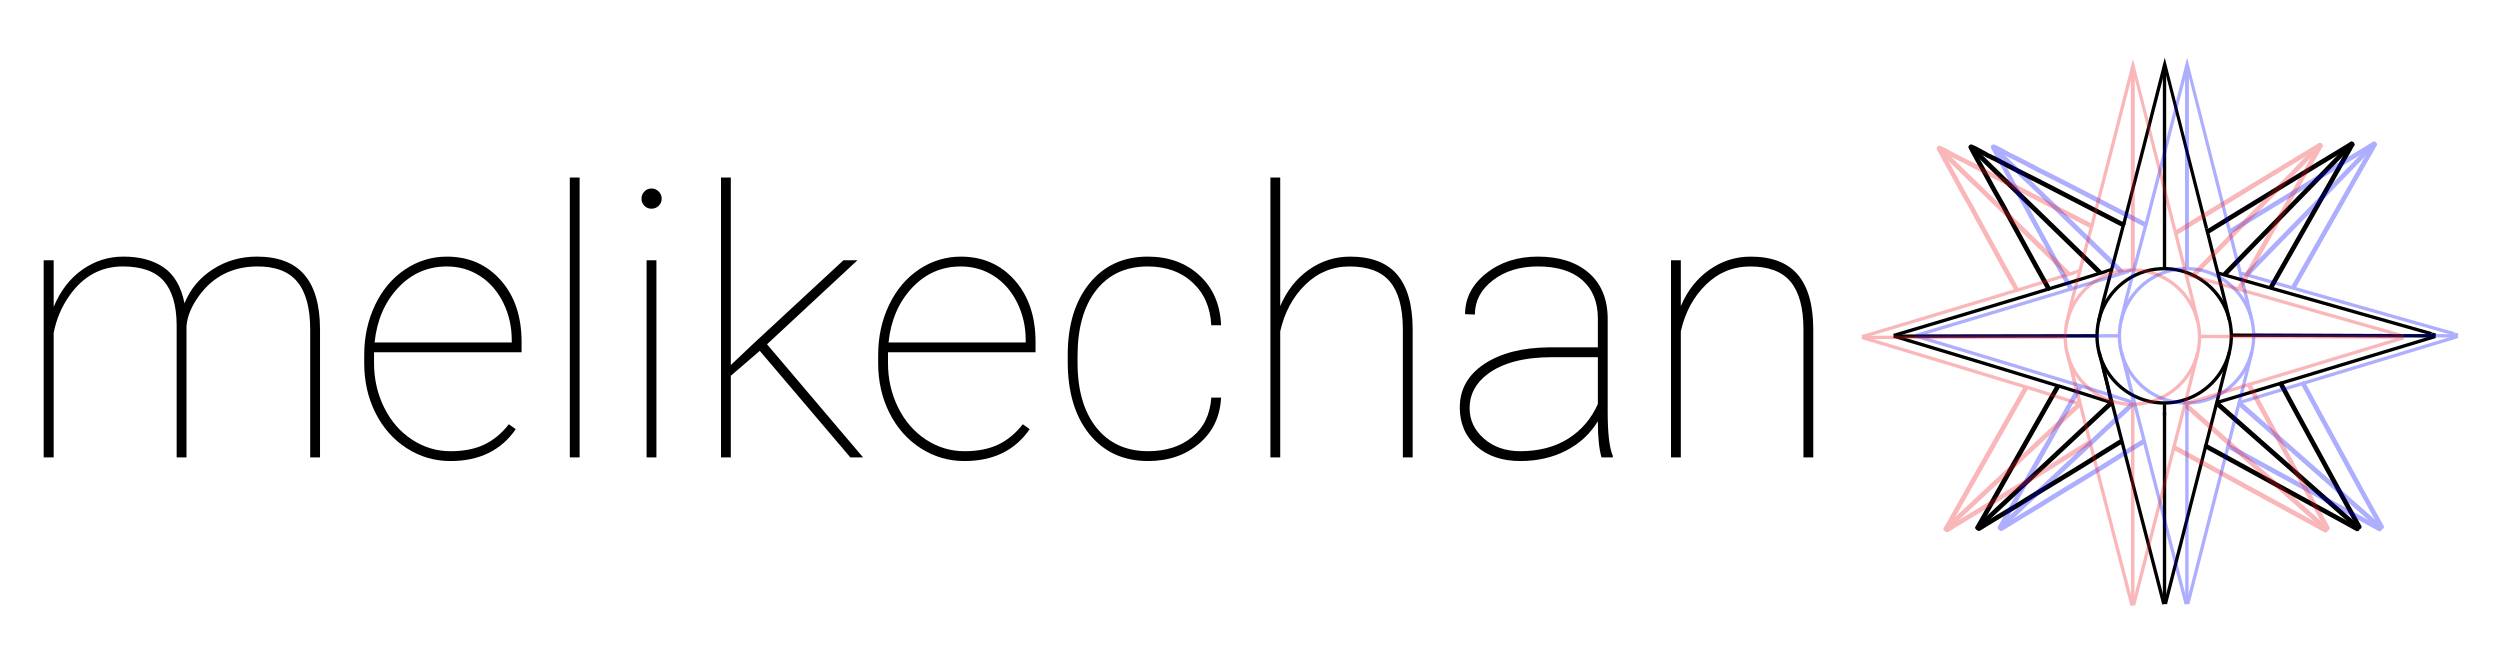
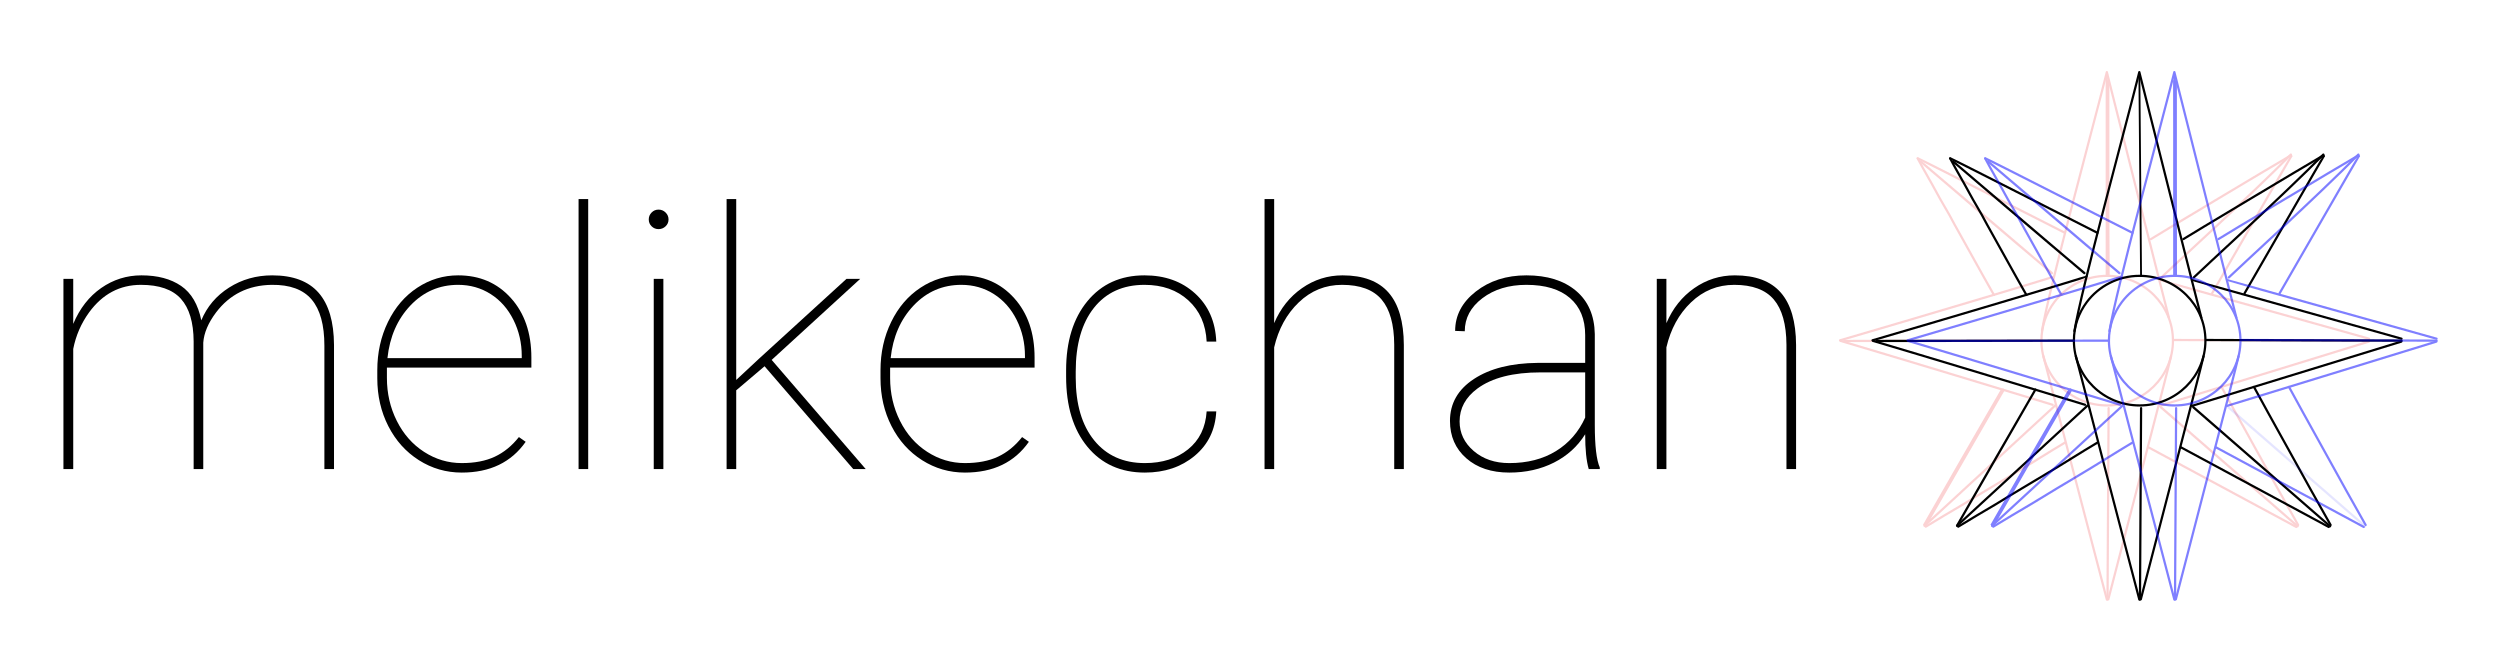
- <svg xmlns="http://www.w3.org/2000/svg" xmlns:xlink="http://www.w3.org/1999/xlink" enable-background="new 0 0 670 180" version="1.1" viewBox="0 0 670 180" xml:space="preserve">
+ <svg xmlns="http://www.w3.org/2000/svg" version="1.1" id="katman_1" x="0px" y="0px" viewBox="0 0 670 180" style="enable-background:new 0 0 670 180;" xml:space="preserve">
  <style type="text/css">
- 	.st0{clip-path:url(#bd);}
- 	
- 		.st1{clip-path:url(#aj);fill:none;stroke:#000000;stroke-width:1.26;stroke-linecap:round;stroke-linejoin:round;stroke-miterlimit:10;}
- 	.st2{clip-path:url(#y);fill:url(#s);}
- 	
- 		.st3{clip-path:url(#q);fill:none;stroke:#000000;stroke-width:1.26;stroke-linecap:round;stroke-linejoin:round;stroke-miterlimit:10;}
- 	.st4{clip-path:url(#bw);fill:url(#bv);}
- 	
- 		.st5{clip-path:url(#bt);fill:none;stroke:#000000;stroke-width:1.26;stroke-linecap:round;stroke-linejoin:round;stroke-miterlimit:10;}
- 	.st6{clip-path:url(#br);fill:url(#bq);}
- 	
- 		.st7{clip-path:url(#bo);fill:none;stroke:#000000;stroke-width:1.26;stroke-linecap:round;stroke-linejoin:round;stroke-miterlimit:10;}
- 	.st8{clip-path:url(#bl);fill:url(#SVGID_22_);}
- 	
- 		.st9{clip-path:url(#bj);fill:none;stroke:#000000;stroke-width:1.26;stroke-linecap:round;stroke-linejoin:round;stroke-miterlimit:10;}
- 	.st10{clip-path:url(#bh);fill:url(#bg);}
- 	
- 		.st11{clip-path:url(#be);fill:none;stroke:#000000;stroke-width:1.26;stroke-linecap:round;stroke-linejoin:round;stroke-miterlimit:10;}
- 	.st12{clip-path:url(#bb);fill:url(#ba);}
- 	
- 		.st13{clip-path:url(#ay);fill:none;stroke:#000000;stroke-width:1.26;stroke-linecap:round;stroke-linejoin:round;stroke-miterlimit:10;}
- 	.st14{clip-path:url(#aw);fill:url(#av);}
- 	
- 		.st15{clip-path:url(#at);fill:none;stroke:#000000;stroke-width:1.26;stroke-linecap:round;stroke-linejoin:round;stroke-miterlimit:10;}
- 	.st16{clip-path:url(#aq);fill:none;stroke:#000000;stroke-width:0.9;stroke-miterlimit:10;}
- 	.st17{clip-path:url(#ao);fill:url(#an);}
- 	.st18{clip-path:url(#al);fill:none;stroke:#000000;stroke-width:0.9;stroke-miterlimit:10;}
- 	.st19{opacity:0.32;}
- 	.st20{fill:none;stroke:#0000FF;stroke-width:1.26;stroke-linecap:round;stroke-linejoin:round;stroke-miterlimit:10;}
- 	.st21{clip-path:url(#ak);fill:none;stroke:#0000FF;stroke-miterlimit:10;}
- 	.st22{clip-path:url(#ai);fill:none;stroke:#0000FF;stroke-miterlimit:10;}
- 	.st23{clip-path:url(#ah);fill:none;stroke:#0000FF;stroke-miterlimit:10;}
- 	.st24{clip-path:url(#ag);fill:none;stroke:#0000FF;stroke-miterlimit:10;}
- 	.st25{clip-path:url(#af);fill:none;stroke:#0000FF;stroke-miterlimit:10;}
- 	.st26{clip-path:url(#ae);fill:none;stroke:#0000FF;stroke-miterlimit:10;}
- 	.st27{fill:none;stroke:#0000FF;stroke-width:0.9;stroke-miterlimit:10;}
- 	.st28{clip-path:url(#ac);fill:none;stroke:#0000FF;stroke-miterlimit:10;}
- 	.st29{fill:none;stroke:#ED1C24;stroke-width:1.26;stroke-linecap:round;stroke-linejoin:round;stroke-miterlimit:10;}
- 	.st30{clip-path:url(#ab);fill:none;stroke:#ED1C24;stroke-miterlimit:10;}
- 	.st31{clip-path:url(#aa);fill:none;stroke:#ED1C24;stroke-miterlimit:10;}
- 	.st32{clip-path:url(#z);fill:none;stroke:#ED1C24;stroke-miterlimit:10;}
- 	.st33{clip-path:url(#x);fill:none;stroke:#ED1C24;stroke-miterlimit:10;}
- 	.st34{clip-path:url(#w);fill:none;stroke:#ED1C24;stroke-miterlimit:10;}
- 	.st35{clip-path:url(#v);fill:none;stroke:#ED1C24;stroke-miterlimit:10;}
- 	.st36{clip-path:url(#u);fill:none;stroke:#ED1C24;stroke-miterlimit:10;}
- 	.st37{fill:none;stroke:#ED1C24;stroke-width:0.9;stroke-miterlimit:10;}
- 	.st38{clip-path:url(#t);fill:none;stroke:#ED1C24;stroke-miterlimit:10;}
- 	</style>
-   <path d="m49.977 122.58h-2.633v-35.464c-0.033-5.301-1.195-9.244-3.486-11.83-2.291-2.585-5.94-3.878-10.945-3.878-5.786 0-10.516 2.553-14.188 7.658-2.178 3.058-3.624 6.44-4.339 10.147v33.366h-2.682v-52.832h2.682v12.5c1.787-4.297 4.339-7.617 7.654-9.961s6.988-3.516 11.02-3.516c4.42 0 8.036 0.977 10.848 2.93 2.811 1.953 4.656 5.144 5.534 9.57 1.56-3.809 4.095-6.844 7.606-9.106 3.51-2.262 7.442-3.394 11.799-3.394 5.688 0 9.922 1.611 12.701 4.834 2.778 3.223 4.184 8.057 4.217 14.502v34.473h-2.633v-34.245c0-5.789-1.162-10.073-3.486-12.854-2.324-2.78-5.973-4.138-10.945-4.073-6.404 0.098-11.475 2.65-15.213 7.658-2.144 2.894-3.314 5.692-3.51 8.391v35.123z" />
-   <path d="m120.72 123.56c-4.26 0-8.168-1.147-11.727-3.442s-6.347-5.444-8.361-9.448c-2.016-4.004-3.023-8.447-3.023-13.33v-2.197c0-4.883 0.975-9.358 2.926-13.428 1.95-4.069 4.631-7.243 8.045-9.521 3.412-2.278 7.134-3.418 11.164-3.418 5.883 0 10.694 2.1 14.433 6.299 3.737 4.199 5.606 9.717 5.606 16.553v2.783h-39.541v2.876c0 4.289 0.902 8.262 2.706 11.917s4.29 6.522 7.46 8.602c3.169 2.08 6.606 3.119 10.312 3.119 3.541 0 6.557-0.59 9.043-1.77 2.487-1.18 4.689-2.999 6.607-5.457l1.853 1.318c-3.934 5.697-9.769 8.545-17.503 8.545zm-0.977-52.148c-5.135 0-9.49 1.913-13.066 5.737-3.576 3.825-5.672 8.7-6.289 14.624h36.762v-0.635c0-3.581-0.756-6.909-2.267-9.985-1.512-3.076-3.593-5.469-6.241-7.178-2.649-1.709-5.615-2.563-8.898-2.563z" />
-   <path d="m155.34 122.58h-2.633v-75h2.633v75z" />
-   <path d="m171.92 53.248c0-0.749 0.26-1.392 0.78-1.929 0.52-0.537 1.153-0.806 1.901-0.806 0.747 0 1.39 0.269 1.926 0.806s0.805 1.18 0.805 1.929c0 0.749-0.269 1.384-0.805 1.904-0.536 0.521-1.179 0.781-1.926 0.781-0.748 0-1.382-0.26-1.901-0.781-0.521-0.521-0.78-1.155-0.78-1.904zm3.998 69.336h-2.633v-52.832h2.633v52.832z" />
-   <path d="m203.61 94.019-0.098 0.098-7.654 6.592v21.875h-2.633v-75h2.633v50.244l6.191-5.859 23.988-22.217h3.754l-24.23 22.51 25.742 30.322h-3.412l-24.281-28.564z" />
-   <path d="m258.46 123.56c-4.26 0-8.168-1.147-11.727-3.442s-6.348-5.444-8.361-9.448c-2.016-4.004-3.023-8.447-3.023-13.33v-2.197c0-4.883 0.975-9.358 2.926-13.428 1.949-4.069 4.631-7.243 8.045-9.521 3.412-2.278 7.135-3.418 11.164-3.418 5.883 0 10.695 2.1 14.432 6.299 3.738 4.199 5.607 9.717 5.607 16.553v2.783h-39.541v2.876c0 4.289 0.902 8.262 2.707 11.917 1.803 3.655 4.289 6.522 7.459 8.602 3.17 2.08 6.606 3.119 10.312 3.119 3.541 0 6.557-0.59 9.043-1.77s4.689-2.999 6.607-5.457l1.852 1.318c-3.932 5.697-9.768 8.545-17.502 8.545zm-0.977-52.148c-5.135 0-9.49 1.913-13.066 5.737-3.576 3.825-5.672 8.7-6.289 14.624h36.762v-0.635c0-3.581-0.756-6.909-2.268-9.985-1.51-3.076-3.592-5.469-6.24-7.178s-5.615-2.563-8.898-2.563z" />
-   <path d="m307.7 120.92c4.777 0 8.719-1.27 11.824-3.809 3.103-2.539 4.801-6.055 5.094-10.547h2.633c-0.26 5.111-2.227 9.221-5.898 12.329-3.674 3.109-8.225 4.663-13.652 4.663-6.6 0-11.84-2.393-15.725-7.178s-5.826-11.279-5.826-19.482v-1.758c0-8.008 1.941-14.404 5.826-19.189s9.094-7.178 15.627-7.178c5.59 0 10.207 1.677 13.848 5.029 3.639 3.353 5.574 7.812 5.801 13.379h-2.633c-0.227-4.752-1.893-8.569-4.998-11.45-3.103-2.881-7.109-4.321-12.018-4.321-5.883 0-10.49 2.124-13.822 6.372s-4.998 10.148-4.998 17.7v1.709c0 7.39 1.682 13.192 5.047 17.407 3.363 4.216 7.988 6.323 13.871 6.323z" />
-   <path d="m343.1 82.056c1.723-4.102 4.258-7.34 7.606-9.717 3.348-2.376 7.053-3.564 11.117-3.564 5.656 0 9.855 1.603 12.604 4.81 2.746 3.207 4.135 8.049 4.168 14.526v34.473h-2.633v-34.538c-0.033-5.658-1.188-9.845-3.461-12.561-2.275-2.715-5.885-4.073-10.824-4.073-4.551 0-8.492 1.618-11.824 4.854-3.332 3.236-5.582 7.406-6.752 12.512v33.806h-2.633v-75h2.633v34.473z" />
-   <path d="m429.2 122.58c-0.65-2.246-0.975-5.469-0.975-9.668-2.08 3.386-4.924 6.006-8.533 7.861-3.607 1.855-7.688 2.783-12.236 2.783-4.877 0-8.801-1.326-11.775-3.979-2.975-2.653-4.461-6.111-4.461-10.376 0-4.85 2.186-8.732 6.557-11.646 4.373-2.913 10.182-4.402 17.432-4.468h13.018v-7.715c0-4.427-1.389-7.861-4.168-10.303s-6.754-3.662-11.922-3.662c-4.811 0-8.824 1.237-12.043 3.711-3.217 2.474-4.826 5.534-4.826 9.18l-2.633-0.098c0-4.297 1.885-7.942 5.656-10.938 3.769-2.995 8.385-4.492 13.846-4.492 5.688 0 10.207 1.424 13.555 4.272 3.348 2.849 5.07 6.86 5.168 12.036v25.244c0 5.794 0.455 9.733 1.365 11.816v0.439h-3.023zm-21.744-1.66c4.939 0 9.19-1.106 12.75-3.32 3.559-2.213 6.232-5.322 8.02-9.326v-12.549h-12.189c-7.541 0-13.311 1.498-17.309 4.492-3.25 2.441-4.875 5.485-4.875 9.131 0 3.223 1.283 5.957 3.852 8.203 2.566 2.246 5.818 3.369 9.752 3.369z" />
-   <path d="m450.46 82.056c1.723-4.102 4.258-7.34 7.606-9.717 3.348-2.376 7.053-3.564 11.117-3.564 5.656 0 9.855 1.603 12.604 4.81 2.746 3.207 4.135 8.049 4.168 14.526v34.473h-2.633v-34.538c-0.033-5.658-1.188-9.845-3.461-12.561-2.275-2.715-5.885-4.073-10.824-4.073-4.551 0-8.492 1.618-11.824 4.854-3.332 3.236-5.582 7.406-6.752 12.512v33.806h-2.633v-52.832h2.633v12.305z" />
-   <defs>
-     <rect id="bn" x="490" width="180" height="180" />
-   </defs>
-   <clipPath id="bd">
-     <use xlink:href="#bn" />
-   </clipPath>
-   <g class="st0">
-     <defs>
-       <rect id="as" x="490" width="180" height="180" />
-     </defs>
-     <clipPath id="aj">
-       <use xlink:href="#as" />
-     </clipPath>
-     <path class="st1" d="m630.43 38.753c-0.209 0.127-19.225 33.807-21.719 38.107" />
-     <path class="st1" d="m630.24 38.559c-11.271 11.751-22.506 23.043-33.861 34.791" />
-     <path class="st1" d="m630.21 38.592c-5.479 3.258-37.25 22.608-38.24 23.302" />
-     <path class="st1" d="m530.34 141.67c3.489-2.17 6.819-4.15 10.419-6.31 4.86-3.06 9.27-5.67 14.13-8.64 4.77-2.88 8.895-5.598 13.5-8.37" />
+ 	.st0{opacity:0.2;}
+ 	.st1{fill:none;stroke:#ED1C24;stroke-miterlimit:10;}
+ 	.st2{fill:none;stroke:#ED1C24;stroke-width:0.6;stroke-linecap:round;stroke-linejoin:round;stroke-miterlimit:10;}
+ 	.st3{fill:url(#SVGID_1_);stroke:#ED1C24;stroke-miterlimit:10;}
+ 	.st4{fill:none;stroke:#ED1C24;stroke-width:0.6;stroke-miterlimit:10;}
+ 	.st5{fill:none;stroke:#ED1C24;stroke-width:0.5;stroke-linecap:round;stroke-linejoin:round;stroke-miterlimit:10;}
+ 	.st6{fill:none;}
+ 	.st7{fill:none;stroke:#000000;stroke-width:0.6;stroke-linecap:round;stroke-linejoin:round;stroke-miterlimit:10;}
+ 	.st8{fill:url(#SVGID_2_);}
+ 	.st9{fill:none;stroke:#000000;stroke-width:0.6;stroke-miterlimit:10;}
+ 	.st10{fill:none;stroke:#000000;stroke-width:0.5;stroke-linecap:round;stroke-linejoin:round;stroke-miterlimit:10;}
+ 	.st11{opacity:0.5;}
+ 	.st12{fill:none;stroke:#0000FF;stroke-miterlimit:10;}
+ 	.st13{fill:none;stroke:#0000FF;stroke-width:0.6;stroke-linecap:round;stroke-linejoin:round;stroke-miterlimit:10;}
+ 	.st14{opacity:0.2;fill:none;stroke:#0000FF;stroke-width:0.6;stroke-linecap:round;stroke-linejoin:round;stroke-miterlimit:10;}
+ 	.st15{fill:url(#SVGID_3_);stroke:#0000FF;stroke-miterlimit:10;}
+ 	.st16{fill:none;stroke:#0000FF;stroke-width:0.6;stroke-miterlimit:10;}
+ 	.st17{fill:none;stroke:#0000FF;stroke-width:0.5;stroke-linecap:round;stroke-linejoin:round;stroke-miterlimit:10;}
+ </style>
+   <g>
+     <path d="M54.475,125.709h-2.578v-34.216c-0.033-5.115-1.17-8.918-3.414-11.413   c-2.243-2.494-5.816-3.741-10.717-3.741c-5.665,0-10.296,2.463-13.892,7.389   c-2.132,2.95-3.548,6.213-4.248,9.79v32.192H17V74.736h2.626v12.06   c1.75-4.146,4.248-7.349,7.494-9.61c3.246-2.261,6.842-3.392,10.789-3.392   c4.328,0,7.868,0.942,10.621,2.827c2.752,1.884,4.559,4.963,5.419,9.234   c1.527-3.675,4.009-6.603,7.448-8.786c3.436-2.183,7.287-3.274,11.552-3.274   c5.569,0,9.715,1.555,12.436,4.664c2.72,3.109,4.096,7.773,4.129,13.992v33.26   h-2.578V92.67c0-5.585-1.138-9.718-3.414-12.402   c-2.276-2.682-5.848-3.993-10.717-3.93c-6.271,0.094-11.235,2.557-14.895,7.389   c-2.1,2.793-3.245,5.492-3.436,8.096V125.709z" />
+     <path d="M123.743,126.651c-4.171,0-7.997-1.107-11.482-3.321   c-3.484-2.214-6.214-5.253-8.187-9.116c-1.974-3.863-2.96-8.15-2.96-12.861   v-2.12c0-4.711,0.954-9.029,2.865-12.955c1.909-3.926,4.534-6.988,7.877-9.186   c3.341-2.198,6.985-3.298,10.931-3.298c5.76,0,10.471,2.026,14.131,6.077   c3.659,4.051,5.489,9.375,5.489,15.97v2.685h-38.715v2.774   c0,4.138,0.883,7.971,2.65,11.498c1.766,3.527,4.2,6.293,7.304,8.299   c3.103,2.007,6.468,3.009,10.097,3.009c3.467,0,6.42-0.569,8.854-1.708   c2.435-1.139,4.592-2.893,6.469-5.265l1.814,1.272   C137.029,123.904,131.316,126.651,123.743,126.651z M122.787,76.338   c-5.028,0-9.292,1.845-12.794,5.535c-3.501,3.691-5.553,8.394-6.158,14.109h35.994   v-0.612c0-3.455-0.74-6.666-2.219-9.634c-1.48-2.968-3.518-5.276-6.111-6.925   C128.905,77.163,126.002,76.338,122.787,76.338z" />
+     <path d="M157.636,125.709h-2.578V53.349h2.578V125.709z" />
+     <path d="M173.867,58.813c0-0.722,0.254-1.343,0.764-1.861   c0.509-0.518,1.129-0.777,1.862-0.777c0.731,0,1.361,0.259,1.886,0.777   c0.525,0.518,0.788,1.139,0.788,1.861c0,0.723-0.263,1.335-0.788,1.837   c-0.525,0.503-1.154,0.754-1.886,0.754c-0.732,0-1.353-0.251-1.862-0.754   C174.122,60.148,173.867,59.536,173.867,58.813z M177.782,125.709h-2.578V74.736h2.578   V125.709z" />
+     <path d="M204.897,98.15l-0.096,0.094l-7.494,6.36v21.105h-2.578V53.349h2.578v48.476   l6.062-5.653l23.487-21.435h3.675l-23.724,21.718l25.205,29.255h-3.341   L204.897,98.15z" />
+     <path d="M258.603,126.651c-4.171,0-7.997-1.107-11.482-3.321   c-3.484-2.214-6.215-5.253-8.187-9.116c-1.974-3.863-2.96-8.15-2.96-12.861   v-2.12c0-4.711,0.954-9.029,2.865-12.955c1.909-3.926,4.534-6.988,7.877-9.186   c3.341-2.198,6.986-3.298,10.931-3.298c5.76,0,10.472,2.026,14.13,6.077   c3.66,4.051,5.49,9.375,5.49,15.97v2.685h-38.715v2.774   c0,4.138,0.883,7.971,2.65,11.498c1.765,3.527,4.199,6.293,7.303,8.299   c3.104,2.007,6.468,3.009,10.097,3.009c3.467,0,6.42-0.569,8.854-1.708   c2.434-1.139,4.592-2.893,6.469-5.265l1.813,1.272   C271.89,123.904,266.176,126.651,258.603,126.651z M257.647,76.338   c-5.028,0-9.292,1.845-12.794,5.535c-3.501,3.691-5.553,8.394-6.158,14.109h35.994   v-0.612c0-3.455-0.74-6.666-2.22-9.634c-1.478-2.968-3.517-5.276-6.11-6.925   C263.766,77.163,260.861,76.338,257.647,76.338z" />
+     <path d="M306.818,124.108c4.678,0,8.537-1.225,11.577-3.675   c3.039-2.45,4.701-5.842,4.987-10.176h2.578   c-0.254,4.931-2.18,8.896-5.775,11.895c-3.597,2.999-8.053,4.499-13.367,4.499   c-6.462,0-11.593-2.308-15.396-6.925c-3.804-4.617-5.704-10.882-5.704-18.797   v-1.696c0-7.726,1.901-13.897,5.704-18.514c3.804-4.617,8.904-6.925,15.301-6.925   c5.473,0,9.994,1.618,13.558,4.852c3.563,3.235,5.458,7.538,5.68,12.908h-2.578   c-0.222-4.585-1.853-8.268-4.894-11.047c-3.039-2.779-6.961-4.169-11.767-4.169   c-5.76,0-10.271,2.049-13.534,6.148s-4.894,9.791-4.894,17.077v1.649   c0,7.13,1.647,12.728,4.941,16.795C296.53,122.074,301.058,124.108,306.818,124.108   z" />
+     <path d="M341.476,86.608c1.687-3.957,4.169-7.082,7.447-9.375   c3.278-2.292,6.905-3.439,10.885-3.439c5.538,0,9.65,1.547,12.34,4.64   c2.689,3.094,4.048,7.766,4.081,14.015v33.26h-2.578V92.387   c-0.033-5.459-1.163-9.498-3.389-12.119c-2.228-2.62-5.762-3.93-10.598-3.93   c-4.456,0-8.315,1.561-11.577,4.683c-3.262,3.122-5.465,7.146-6.611,12.072v32.616   h-2.578V53.349h2.578V86.608z" />
+     <path d="M425.781,125.709c-0.637-2.167-0.954-5.276-0.954-9.328   c-2.037,3.267-4.821,5.795-8.355,7.585c-3.532,1.79-7.527,2.685-11.981,2.685   c-4.775,0-8.617-1.28-11.529-3.839c-2.912-2.559-4.368-5.896-4.368-10.011   c0-4.679,2.14-8.425,6.42-11.236c4.282-2.811,9.969-4.247,17.068-4.311h12.746   v-7.443c0-4.271-1.36-7.585-4.081-9.94c-2.721-2.355-6.613-3.533-11.673-3.533   c-4.71,0-8.64,1.194-11.791,3.58c-3.15,2.387-4.725,5.339-4.725,8.857   l-2.578-0.094c0-4.146,1.845-7.663,5.538-10.553   c3.691-2.889,8.21-4.334,13.557-4.334c5.569,0,9.994,1.374,13.272,4.122   c3.278,2.748,4.964,6.619,5.06,11.613v24.356c0,5.591,0.446,9.391,1.337,11.401   v0.424H425.781z M404.491,124.108c4.836,0,8.998-1.068,12.484-3.203   c3.484-2.135,6.102-5.135,7.852-8.998V99.799h-11.935   c-7.384,0-13.033,1.445-16.947,4.334c-3.182,2.355-4.773,5.292-4.773,8.81   c0,3.109,1.256,5.747,3.771,7.914C397.455,123.024,400.639,124.108,404.491,124.108z" />
+     <path d="M446.595,86.608c1.687-3.957,4.169-7.082,7.447-9.375   c3.278-2.292,6.905-3.439,10.885-3.439c5.538,0,9.65,1.547,12.34,4.64   c2.689,3.094,4.048,7.766,4.081,14.015v33.26h-2.578V92.387   c-0.033-5.459-1.163-9.498-3.389-12.119c-2.228-2.62-5.762-3.93-10.598-3.93   c-4.456,0-8.315,1.561-11.577,4.683c-3.262,3.122-5.465,7.146-6.611,12.072   v32.616h-2.578V74.736h2.578V86.608z" />
  </g>
-   <g class="st0">
-     <defs>
-       <path id="ad" d="m530.02 141.4 21.454-37.814c-6.1e-5 0-6.1e-5 -9.16e-5 -6.1e-5 -9.16e-5 -7.182 12.627-14.346 25.169-21.454 37.815" />
-     </defs>
-     <clipPath id="y">
-       <use xlink:href="#ad" />
-     </clipPath>
-     <radialGradient id="s" cx="-943.57" cy="20.703" r=".09" gradientTransform="matrix(170.51 0 0 -171.51 161432 3673.2)" gradientUnits="userSpaceOnUse">
-       <stop stop-color="#CBA32A" offset="0" />
-       <stop stop-color="#CDA32C" offset=".054" />
-       <stop stop-color="#D6A537" offset=".513" />
-       <stop stop-color="#D9A63B" offset="1" />
-     </radialGradient>
-     <rect class="st2" x="530.02" y="103.59" width="21.454" height="37.815" />
-   </g>
-   <g class="st0">
-     <defs>
-       <rect id="r" x="490" width="180" height="180" />
-     </defs>
-     <clipPath id="q">
-       <use xlink:href="#r" />
-     </clipPath>
-     <path class="st3" d="m551.47 103.59c-7.182 12.627-14.346 25.169-21.454 37.815l21.454-37.814c-6.1e-5 0-6.1e-5 -9.92e-5 -6.1e-5 -9.92e-5z" />
-     <path class="st3" d="m549 77.309c-3.652-6.479-7.072-12.869-10.762-19.529-0.99-1.89-1.89-3.6-2.97-5.4-0.54-0.99-1.17-1.98-1.71-3.06-1.8-3.42-3.69-6.57-5.384-9.862" />
-   </g>
-   <g class="st0">
-     <defs>
-       <path id="bx" d="m568.63 60.056-4.879-2.505c1.619 0.835 3.244 1.669 4.879 2.505m-4.879-2.505c-5.928-3.056-11.786-6.111-17.865-9.221-0.789-0.385-1.57-0.77-2.347-1.157l20.212 10.378zm-20.212-10.378-6.639-3.409c2.229 1.178 4.415 2.301 6.639 3.409m-6.639-3.409c-0.631-0.333-1.265-0.671-1.904-1.014-0.351-0.176-0.724-0.351-1.097-0.527l3.001 1.541zm-4.154-2.094c0.369 0.184 0.761 0.369 1.153 0.553l-2.33-1.196c0.388 0.216 0.779 0.433 1.177 0.643m-1.177-0.643c-1.105-0.616-2.18-1.228-3.284-1.686l3.284 1.686z" />
-     </defs>
-     <clipPath id="bw">
-       <use xlink:href="#bx" />
-     </clipPath>
-     <radialGradient id="bv" cx="-944.24" cy="16.735" r=".09" gradientTransform="matrix(178.16 0 0 -178.16 168775 3031.2)" gradientUnits="userSpaceOnUse">
-       <stop stop-color="#CBA32A" offset="0" />
-       <stop stop-color="#CDA32C" offset=".054" />
-       <stop stop-color="#D6A537" offset=".513" />
-       <stop stop-color="#D9A63B" offset="1" />
-     </radialGradient>
-     <rect class="st4" x="528.29" y="39.341" width="40.345" height="20.716" />
-   </g>
-   <g class="st0">
-     <defs>
-       <rect id="bu" x="490" width="180" height="180" />
-     </defs>
-     <clipPath id="bt">
-       <use xlink:href="#bu" />
-     </clipPath>
-     <path class="st5" d="m568.63 60.056c-7.624-3.897-15.004-7.766-22.744-11.726-3.69-1.8-7.2-3.6-10.89-5.58-0.72-0.36-1.53-0.72-2.25-1.08-1.53-0.81-2.97-1.71-4.46-2.329" />
-   </g>
-   <g class="st0">
-     <defs>
-       <path id="bs" d="m536.98 48.06c0.25 0.2 0.471 0.399 0.696 0.599l-9.124-8.874c2.758 2.785 5.548 5.395 8.428 8.275" />
-     </defs>
-     <clipPath id="br">
-       <use xlink:href="#bs" />
-     </clipPath>
-     <radialGradient id="bq" cx="-944.95" cy="18.438" r=".09" gradientTransform="matrix(210.86 0 0 -210.86 199795 3946.3)" gradientUnits="userSpaceOnUse">
-       <stop stop-color="#CBA32A" offset="0" />
-       <stop stop-color="#CDA32C" offset=".054" />
-       <stop stop-color="#D6A537" offset=".513" />
-       <stop stop-color="#D9A63B" offset="1" />
-     </radialGradient>
-     <rect class="st6" x="528.55" y="39.785" width="9.124" height="8.873" />
-   </g>
-   <g class="st0">
-     <defs>
-       <rect id="bp" x="490" width="180" height="180" />
-     </defs>
-     <clipPath id="bo">
-       <use xlink:href="#bp" />
-     </clipPath>
-     <path class="st7" d="m528.55 39.785c2.758 2.785 5.548 5.395 8.428 8.275 0.249 0.2 0.471 0.399 0.696 0.599l-9.124-8.874z" />
-   </g>
-   <g class="st0">
-     <defs>
-       <path id="bm" d="m562.6 72.895c0.009-0.007 0.019-0.014 0.028-0.02-8.069-7.891-24.768-24.055-24.949-24.216l24.921 24.236z" />
-     </defs>
-     <clipPath id="bl">
-       <use xlink:href="#bm" />
-     </clipPath>
-     <rect class="st8" x="537.68" y="48.659" width="24.949" height="24.236" />
-   </g>
-   <g class="st0">
-     <defs>
-       <rect id="bk" x="490" width="180" height="180" />
-     </defs>
-     <clipPath id="bj">
-       <use xlink:href="#bk" />
-     </clipPath>
-     <path class="st9" d="m562.63 72.874c-8.069-7.891-24.768-24.055-24.949-24.216l24.921 24.236c0.009-0.007 0.019-0.014 0.028-0.02z" />
-     <path class="st9" d="m611.29 102.86c5.159 9.638 10.379 18.998 15.689 28.808 1.8 3.24 3.51 6.39 5.283 9.533" />
-   </g>
-   <g class="st0">
-     <defs>
-       <path id="bi" d="m594.67 108.57 37.08 32.643-37.07-32.67c-0.003 0.009-0.006 0.018-0.01 0.027" />
-     </defs>
-     <clipPath id="bh">
-       <use xlink:href="#bi" />
-     </clipPath>
-     <radialGradient id="bg" cx="-948.97" cy="23.683" r=".09" gradientTransform="matrix(527.51 0 0 -421.08 501228 10113)" gradientUnits="userSpaceOnUse">
-       <stop stop-color="#CBA32A" offset="0" />
-       <stop stop-color="#CDA32C" offset=".054" />
-       <stop stop-color="#D6A537" offset=".513" />
-       <stop stop-color="#D9A63B" offset="1" />
-     </radialGradient>
-     <rect class="st10" x="594.67" y="108.54" width="37.08" height="32.67" />
-   </g>
-   <g class="st0">
-     <defs>
-       <rect id="bf" x="490" width="180" height="180" />
-     </defs>
-     <clipPath id="be">
-       <use xlink:href="#bf" />
-     </clipPath>
-     <path class="st11" d="m594.68 108.54c-0.003 0.009-0.006 0.018-0.01 0.027l37.08 32.643-37.07-32.67z" />
-   </g>
-   <g class="st0">
-     <defs>
-       <path id="bc" d="m631.75 141.75-40.5-22.14 40.5 22.14z" />
-     </defs>
-     <clipPath id="bb">
-       <use xlink:href="#bc" />
-     </clipPath>
-     <radialGradient id="ba" cx="-949.09" cy="23.884" r=".09" gradientTransform="matrix(455.07 0 0 -462.71 432541 11195)" gradientUnits="userSpaceOnUse">
-       <stop stop-color="#CBA32A" offset="0" />
-       <stop stop-color="#CDA32C" offset=".054" />
-       <stop stop-color="#D6A537" offset=".513" />
-       <stop stop-color="#D9A63B" offset="1" />
-     </radialGradient>
-     <rect class="st12" x="591.25" y="119.61" width="40.5" height="22.14" />
-   </g>
-   <g class="st0">
-     <defs>
-       <rect id="az" x="490" width="180" height="180" />
-     </defs>
-     <clipPath id="ay">
-       <use xlink:href="#az" />
-     </clipPath>
-     <line class="st13" x1="631.75" x2="591.25" y1="141.75" y2="119.61" />
-   </g>
-   <g class="st0">
-     <defs>
-       <path id="ax" d="m530.05 141.39 35.73-33.39-35.73 33.39z" />
-     </defs>
-     <clipPath id="aw">
-       <use xlink:href="#ax" />
-     </clipPath>
-     <radialGradient id="av" cx="-951.02" cy="23.715" r=".09" gradientTransform="matrix(-508.08 0 0 -430.53 -482662 10351)" gradientUnits="userSpaceOnUse">
-       <stop stop-color="#CBA32A" offset="0" />
-       <stop stop-color="#CDA32C" offset=".054" />
-       <stop stop-color="#D6A537" offset=".513" />
-       <stop stop-color="#D9A63B" offset="1" />
-     </radialGradient>
-     <rect class="st14" x="530.05" y="108" width="35.73" height="33.39" />
-   </g>
-   <g class="st0">
-     <defs>
-       <rect id="au" x="490" width="180" height="180" />
-     </defs>
-     <clipPath id="at">
-       <use xlink:href="#au" />
-     </clipPath>
-     <line class="st15" x1="565.78" x2="530.05" y1="108" y2="141.39" />
-   </g>
-   <g class="st0">
-     <defs>
-       <rect id="ar" x="490" width="180" height="180" />
-     </defs>
-     <clipPath id="aq">
-       <use xlink:href="#ar" />
-     </clipPath>
-     <path class="st16" d="m651.67 89.457-57-16.197s-0.046-0.023-0.106-0.053" />
-     <line class="st16" x1="652.72" x2="651.76" y1="89.82" y2="89.547" />
-     <path class="st16" d="m652.63 90.18c-8.63 2.653-57.976 17.546-58.391 17.671" />
-     <line class="st16" x1="598" x2="652.72" y1="89.82" y2="90" />
-     <path class="st16" d="m563.62 97.38c-0.022 0.835 0.065 1.269 0.188 1.745 0.799 3.106 1.52 6.085 1.97 8.875" />
-     <path class="st16" d="m507.5 89.909c19.548-5.785 58.435-17.523 58.548-17.729" />
-     <path class="st16" d="m551.65 103.41c2.036 0.598 12.947 4.115 14.49 4.59" />
-     <path class="st16" d="m507.5 90.073c7.698 2.267 43.248 13.067 43.878 13.293" />
-     <line class="st16" x1="562" x2="508" y1="90" y2="90.09" />
-     <path class="st16" d="m580.32 161.84c0.675-2.809 16.965-66.079 17.164-67.509" />
-     <path class="st16" d="m579.91 161.91c-5.842-22.657-11.571-44.832-17.37-67.59" />
-     <line class="st16" x1="580.09" x2="580.09" y1="110.61" y2="161.91" />
-     <line class="st16" x1="580.09" x2="580.09" y1="108.35" y2="111.28" />
-     <path class="st16" d="m569.29 59.49c-0.934 3.479-1.853 6.963-2.768 10.448-0.91 3.463-1.818 6.926-2.734 10.387-0.519 1.961-1.283 5.529-1.337 5.716" />
-     <path class="st16" d="m591.35 61.275c-0.873-3.401-11.144-44.078-11.164-44.143-3.656 14.423-7.38 28.788-11.083 43.165" />
-     <path class="st16" d="m597.46 85.68c-0.778-3.264-1.362-5.837-2.199-9.086-0.842-3.271-1.693-6.538-2.508-9.816-0.457-1.837-0.899-3.679-1.404-5.503" />
-   </g>
-   <g class="st0">
-     <defs>
-       <path id="ap" d="m580.09 72.18v-54.54 54.54z" />
-     </defs>
-     <clipPath id="ao">
-       <use xlink:href="#ap" />
-     </clipPath>
-     <radialGradient id="an" cx="-946.54" cy="17.901" r=".09" gradientTransform="matrix(214.25 0 0 -214.25 203378 3880.3)" gradientUnits="userSpaceOnUse">
-       <stop stop-color="#CBA32A" offset="0" />
-       <stop stop-color="#D1AA36" offset=".242" />
-       <stop stop-color="#D7B241" offset=".609" />
-       <stop stop-color="#D9B445" offset="1" />
-     </radialGradient>
-     <polygon class="st17" points="580.09 17.64 580.09 17.64 580.09 72.18" />
-   </g>
-   <g class="st0">
-     <defs>
-       <rect id="am" x="490" width="180" height="180" />
-     </defs>
-     <clipPath id="al">
-       <use xlink:href="#am" />
-     </clipPath>
-     <line class="st18" x1="580.09" x2="580.09" y1="17.64" y2="72.18" />
-     <path class="st18" d="m565.54 79.275c-2.226 2.995-3.542 6.706-3.542 10.725 0 9.941 8.059 18 18 18 9.941 0 18-8.059 18-18s-8.059-18-18-18c-5.923 0-11.177 2.861-14.458 7.275" />
-   </g>
-   <g class="st19">
-     <path class="st20" d="m636.43 38.753c-0.209 0.127-19.225 33.807-21.719 38.107" />
-     <path class="st20" d="m636.24 38.559c-11.271 11.751-22.506 23.043-33.861 34.791" />
-     <path class="st20" d="m636.21 38.592c-5.479 3.258-37.25 22.608-38.24 23.302" />
-     <path class="st20" d="m536.34 141.67c3.489-2.17 6.819-4.15 10.419-6.31 4.86-3.06 9.27-5.67 14.13-8.64 4.77-2.88 8.895-5.598 13.5-8.37" />
-     <defs>
-       <path id="p" d="m536.02 141.4 21.454-37.814c-6.1e-5 0-6.1e-5 -9.16e-5 -6.1e-5 -9.16e-5 -7.182 12.627-14.346 25.169-21.454 37.815" />
-     </defs>
-     <clipPath id="ak">
-       <use xlink:href="#p" />
-     </clipPath>
-     <rect class="st21" x="536.02" y="103.59" width="21.454" height="37.815" />
-     <use fill="none" stroke="#0000FF" stroke-miterlimit="10" xlink:href="#p" />
-     <path class="st20" d="m557.47 103.59c-7.182 12.627-14.346 25.169-21.454 37.815l21.454-37.814c-6.1e-5 0-6.1e-5 -9.92e-5 -6.1e-5 -9.92e-5z" />
-     <path class="st20" d="m555 77.309c-3.652-6.479-7.072-12.869-10.762-19.529-0.99-1.89-1.89-3.6-2.97-5.4-0.54-0.99-1.17-1.98-1.71-3.06-1.8-3.42-3.69-6.57-5.384-9.862" />
-     <defs>
-       <path id="o" d="m574.63 60.056-4.879-2.505c1.619 0.835 3.244 1.669 4.879 2.505m-4.879-2.505c-5.928-3.056-11.786-6.111-17.865-9.221-0.789-0.385-1.57-0.77-2.347-1.157l20.212 10.378zm-20.212-10.378-6.639-3.409c2.229 1.178 4.415 2.301 6.639 3.409m-6.639-3.409c-0.631-0.333-1.265-0.671-1.904-1.014-0.351-0.176-0.724-0.351-1.097-0.527l3.001 1.541zm-4.154-2.094c0.369 0.184 0.761 0.369 1.153 0.553l-2.33-1.196c0.388 0.216 0.779 0.433 1.177 0.643m-1.177-0.643c-1.105-0.616-2.18-1.228-3.284-1.686l3.284 1.686z" />
-     </defs>
-     <clipPath id="ai">
-       <use xlink:href="#o" />
-     </clipPath>
-     <rect class="st22" x="534.29" y="39.341" width="40.345" height="20.716" />
-     <use fill="none" stroke="#0000FF" stroke-miterlimit="10" xlink:href="#o" />
-     <path class="st20" d="m574.63 60.056c-7.624-3.897-15.004-7.766-22.744-11.726-3.69-1.8-7.2-3.6-10.89-5.58-0.72-0.36-1.53-0.72-2.25-1.08-1.53-0.81-2.97-1.71-4.46-2.329" />
-     <defs>
-       <path id="n" d="m542.98 48.06c0.25 0.2 0.471 0.399 0.696 0.599l-9.124-8.874c2.758 2.785 5.548 5.395 8.428 8.275" />
-     </defs>
-     <clipPath id="ah">
-       <use xlink:href="#n" />
-     </clipPath>
-     <rect class="st23" x="534.55" y="39.785" width="9.124" height="8.873" />
-     <use fill="none" stroke="#0000FF" stroke-miterlimit="10" xlink:href="#n" />
-     <path class="st20" d="m534.55 39.785c2.758 2.785 5.548 5.395 8.428 8.275 0.249 0.2 0.471 0.399 0.696 0.599l-9.124-8.874z" />
-     <defs>
-       <path id="m" d="m568.6 72.895c0.009-0.007 0.019-0.014 0.028-0.02-8.069-7.891-24.768-24.055-24.949-24.216l24.921 24.236z" />
-     </defs>
-     <clipPath id="ag">
-       <use xlink:href="#m" />
-     </clipPath>
-     <rect class="st24" x="543.68" y="48.659" width="24.949" height="24.236" />
-     <use fill="none" stroke="#0000FF" stroke-miterlimit="10" xlink:href="#m" />
-     <path class="st20" d="m568.63 72.874c-8.069-7.891-24.768-24.055-24.949-24.216l24.921 24.236c0.009-0.007 0.019-0.014 0.028-0.02z" />
-     <path class="st20" d="m617.29 102.86c5.159 9.638 10.379 18.998 15.689 28.808 1.8 3.24 3.51 6.39 5.283 9.533" />
-     <defs>
-       <path id="l" d="m600.67 108.57 37.08 32.643-37.07-32.67c-0.003 0.009-0.006 0.018-0.01 0.027" />
-     </defs>
-     <clipPath id="af">
-       <use xlink:href="#l" />
-     </clipPath>
-     <rect class="st25" x="600.67" y="108.54" width="37.08" height="32.67" />
-     <use fill="none" stroke="#0000FF" stroke-miterlimit="10" xlink:href="#l" />
-     <path class="st20" d="m600.68 108.54c-0.003 0.009-0.006 0.018-0.01 0.027l37.08 32.643-37.07-32.67z" />
-     <defs>
-       <path id="k" d="m637.75 141.75-40.5-22.14 40.5 22.14z" />
-     </defs>
-     <clipPath id="ae">
-       <use xlink:href="#k" />
-     </clipPath>
-     <rect class="st26" x="597.25" y="119.61" width="40.5" height="22.14" />
-     <use fill="none" stroke="#0000FF" stroke-miterlimit="10" xlink:href="#k" />
-     <line class="st20" x1="637.75" x2="597.25" y1="141.75" y2="119.61" />
-     <defs>
-       <path id="j" d="m536.05 141.39 35.73-33.39-35.73 33.39z" />
-     </defs>
-     <clipPath>
-       <use xlink:href="#j" />
-     </clipPath>
-     <use fill="none" stroke="#0000FF" stroke-miterlimit="10" xlink:href="#j" />
-     <line class="st20" x1="571.78" x2="536.05" y1="108" y2="141.39" />
-     <path class="st27" d="m657.67 89.457-57-16.197s-0.046-0.023-0.106-0.053" />
-     <line class="st27" x1="658.72" x2="657.76" y1="89.82" y2="89.547" />
-     <path class="st27" d="m658.63 90.18c-8.63 2.653-57.976 17.546-58.391 17.671" />
-     <line class="st27" x1="604" x2="658.72" y1="89.82" y2="90" />
-     <path class="st27" d="m569.62 97.38c-0.022 0.835 0.065 1.269 0.188 1.745 0.799 3.106 1.52 6.085 1.97 8.875" />
-     <path class="st27" d="m513.5 89.909c19.548-5.785 58.435-17.523 58.548-17.729" />
-     <path class="st27" d="m557.65 103.41c2.036 0.598 12.947 4.115 14.49 4.59" />
-     <path class="st27" d="m513.5 90.073c7.698 2.267 43.248 13.067 43.878 13.293" />
-     <line class="st27" x1="568" x2="514" y1="90" y2="90.09" />
-     <path class="st27" d="m586.32 161.84c0.675-2.809 16.965-66.079 17.164-67.509" />
-     <path class="st27" d="m585.91 161.91c-5.842-22.657-11.571-44.832-17.37-67.59" />
-     <line class="st27" x1="586.09" x2="586.09" y1="110.61" y2="161.91" />
-     <line class="st27" x1="586.09" x2="586.09" y1="108.35" y2="111.28" />
-     <path class="st27" d="m575.29 59.49c-0.934 3.479-1.853 6.963-2.768 10.448-0.91 3.463-1.818 6.926-2.734 10.387-0.519 1.961-1.283 5.529-1.337 5.716" />
-     <path class="st27" d="m597.35 61.275c-0.873-3.401-11.144-44.078-11.164-44.143-3.656 14.423-7.38 28.788-11.083 43.165" />
-     <path class="st27" d="m603.46 85.68c-0.778-3.264-1.362-5.837-2.199-9.086-0.842-3.271-1.693-6.538-2.508-9.816-0.457-1.837-0.899-3.679-1.404-5.503" />
-     <defs>
-       <path id="i" d="m586.09 72.18v-54.54 54.54z" />
-     </defs>
-     <clipPath id="ac">
-       <use xlink:href="#i" />
-     </clipPath>
-     <polygon class="st28" points="586.09 17.64 586.09 17.64 586.09 72.18" />
-     <use fill="none" stroke="#0000FF" stroke-miterlimit="10" xlink:href="#i" />
-     <line class="st27" x1="586.09" x2="586.09" y1="17.64" y2="72.18" />
-     <path class="st27" d="m571.54 79.275c-2.226 2.995-3.542 6.706-3.542 10.725 0 9.941 8.059 18 18 18 9.941 0 18-8.059 18-18s-8.059-18-18-18c-5.923 0-11.177 2.861-14.458 7.275" />
-   </g>
-   <g class="st19">
-     <path class="st29" d="m621.91 39.093c-0.209 0.127-19.225 33.807-21.719 38.107" />
-     <path class="st29" d="m621.72 38.899c-11.271 11.751-22.506 23.043-33.861 34.791" />
-     <path class="st29" d="m621.69 38.932c-5.479 3.258-37.249 22.608-38.24 23.302" />
-     <path class="st29" d="m521.82 142.01c3.489-2.17 6.819-4.15 10.419-6.31 4.86-3.06 9.27-5.67 14.13-8.64 4.77-2.88 8.895-5.598 13.5-8.37" />
-     <defs>
-       <path id="h" d="m521.5 141.74 21.454-37.814c-1.221e-4 0-1.221e-4 -8.39e-5 -1.221e-4 -8.39e-5 -7.182 12.627-14.346 25.169-21.454 37.815" />
-     </defs>
-     <clipPath id="ab">
-       <use xlink:href="#h" />
-     </clipPath>
-     <rect class="st30" x="521.5" y="103.93" width="21.454" height="37.815" />
-     <use fill="none" stroke="#ED1C24" stroke-miterlimit="10" xlink:href="#h" />
-     <path class="st29" d="m542.95 103.93c-7.182 12.627-14.346 25.169-21.454 37.815l21.454-37.814c-1.22e-4 1e-7 -1.22e-4 -9.15e-5 -1.22e-4 -9.15e-5z" />
-     <path class="st29" d="m540.48 77.649c-3.652-6.479-7.072-12.869-10.762-19.529-0.99-1.89-1.89-3.6-2.97-5.4-0.54-0.99-1.17-1.98-1.71-3.06-1.8-3.42-3.69-6.57-5.384-9.862" />
-     <defs>
-       <path id="g" d="m560.11 60.396-4.879-2.505c1.619 0.835 3.243 1.669 4.879 2.505m-4.879-2.505c-5.928-3.056-11.786-6.111-17.865-9.221-0.789-0.385-1.57-0.77-2.347-1.157l20.212 10.378zm-20.212-10.378-6.639-3.409c2.229 1.178 4.415 2.301 6.639 3.409m-6.639-3.409c-0.631-0.333-1.265-0.671-1.904-1.014-0.351-0.176-0.724-0.351-1.097-0.527l3.001 1.541zm-4.154-2.094c0.369 0.184 0.761 0.369 1.153 0.553l-2.33-1.196c0.388 0.216 0.779 0.433 1.177 0.643m-1.177-0.643c-1.105-0.616-2.18-1.228-3.284-1.686l3.284 1.686z" />
-     </defs>
-     <clipPath id="aa">
-       <use xlink:href="#g" />
-     </clipPath>
-     <rect class="st31" x="519.77" y="39.681" width="40.345" height="20.716" />
-     <use fill="none" stroke="#ED1C24" stroke-miterlimit="10" xlink:href="#g" />
-     <path class="st29" d="m560.11 60.396c-7.624-3.897-15.004-7.766-22.744-11.726-3.69-1.8-7.2-3.6-10.89-5.58-0.72-0.36-1.53-0.72-2.25-1.08-1.53-0.81-2.97-1.71-4.46-2.329" />
-     <defs>
-       <path id="f" d="m528.46 48.4c0.249 0.2 0.471 0.399 0.696 0.599l-9.124-8.873c2.758 2.785 5.548 5.395 8.428 8.275" />
-     </defs>
-     <clipPath id="z">
-       <use xlink:href="#f" />
-     </clipPath>
-     <rect class="st32" x="520.03" y="40.125" width="9.124" height="8.873" />
-     <use fill="none" stroke="#ED1C24" stroke-miterlimit="10" xlink:href="#f" />
-     <path class="st29" d="m520.03 40.125c2.758 2.785 5.548 5.395 8.428 8.275 0.25 0.2 0.471 0.399 0.696 0.599l-9.124-8.874z" />
-     <defs>
-       <path id="e" d="m554.08 73.235c0.009-0.007 0.019-0.014 0.028-0.02-8.069-7.891-24.768-24.055-24.949-24.216l24.921 24.236z" />
-     </defs>
-     <clipPath id="x">
-       <use xlink:href="#e" />
-     </clipPath>
-     <rect class="st33" x="529.16" y="48.999" width="24.949" height="24.236" />
-     <use fill="none" stroke="#ED1C24" stroke-miterlimit="10" xlink:href="#e" />
-     <path class="st29" d="m554.11 73.214c-8.069-7.891-24.768-24.055-24.949-24.216l24.921 24.236c0.009-0.007 0.019-0.014 0.028-0.02z" />
-     <path class="st29" d="m602.77 103.2c5.159 9.638 10.379 18.998 15.689 28.808 1.8 3.24 3.51 6.39 5.283 9.533" />
-     <defs>
-       <path id="d" d="m586.15 108.91 37.08 32.643-37.07-32.67c-0.003 0.009-0.006 0.018-0.01 0.027" />
-     </defs>
-     <clipPath id="w">
-       <use xlink:href="#d" />
-     </clipPath>
-     <rect class="st34" x="586.15" y="108.88" width="37.08" height="32.67" />
-     <use fill="none" stroke="#ED1C24" stroke-miterlimit="10" xlink:href="#d" />
-     <path class="st29" d="m586.16 108.88c-0.003 0.009-0.006 0.018-0.01 0.027l37.08 32.643-37.07-32.67z" />
-     <defs>
-       <path id="c" d="m623.23 142.09-40.5-22.14 40.5 22.14z" />
-     </defs>
-     <clipPath id="v">
-       <use xlink:href="#c" />
-     </clipPath>
-     <rect class="st35" x="582.73" y="119.95" width="40.5" height="22.14" />
-     <use fill="none" stroke="#ED1C24" stroke-miterlimit="10" xlink:href="#c" />
-     <line class="st29" x1="623.23" x2="582.73" y1="142.09" y2="119.95" />
-     <defs>
-       <path id="b" d="m521.53 141.73 35.73-33.39-35.73 33.39z" />
-     </defs>
-     <clipPath id="u">
-       <use xlink:href="#b" />
-     </clipPath>
-     <rect class="st36" x="521.53" y="108.34" width="35.73" height="33.39" />
-     <use fill="none" stroke="#ED1C24" stroke-miterlimit="10" xlink:href="#b" />
-     <line class="st29" x1="557.26" x2="521.53" y1="108.34" y2="141.73" />
-     <path class="st37" d="m643.15 89.797-57-16.197s-0.046-0.023-0.106-0.053" />
-     <line class="st37" x1="644.2" x2="643.24" y1="90.16" y2="89.887" />
-     <path class="st37" d="m644.11 90.52c-8.63 2.653-57.976 17.546-58.391 17.671" />
-     <line class="st37" x1="589.48" x2="644.2" y1="90.16" y2="90.34" />
-     <path class="st37" d="m555.1 97.72c-0.022 0.835 0.065 1.269 0.188 1.745 0.799 3.106 1.52 6.085 1.97 8.875" />
-     <path class="st37" d="m498.98 90.249c19.548-5.785 58.435-17.523 58.548-17.729" />
-     <path class="st37" d="m543.13 103.75c2.036 0.598 12.947 4.115 14.49 4.59" />
-     <path class="st37" d="m498.98 90.413c7.698 2.267 43.248 13.067 43.878 13.293" />
-     <line class="st37" x1="553.48" x2="499.48" y1="90.34" y2="90.43" />
-     <path class="st37" d="m571.79 162.18c0.675-2.809 16.965-66.079 17.164-67.509" />
-     <path class="st37" d="m571.39 162.25c-5.842-22.657-11.571-44.832-17.37-67.59" />
-     <line class="st37" x1="571.57" x2="571.57" y1="110.95" y2="162.25" />
-     <line class="st37" x1="571.57" x2="571.57" y1="108.69" y2="111.62" />
-     <path class="st37" d="m560.77 59.83c-0.934 3.479-1.853 6.963-2.768 10.448-0.91 3.463-1.818 6.926-2.734 10.387-0.519 1.961-1.283 5.529-1.337 5.716" />
-     <path class="st37" d="m582.83 61.615c-0.873-3.401-11.144-44.078-11.164-44.143-3.656 14.423-7.38 28.788-11.083 43.165" />
-     <path class="st37" d="m588.94 86.02c-0.778-3.264-1.362-5.837-2.199-9.086-0.842-3.271-1.693-6.538-2.508-9.816-0.457-1.837-0.899-3.679-1.404-5.503" />
-     <defs>
-       <path id="a" d="m571.57 72.52v-54.54 54.54z" />
-     </defs>
-     <clipPath id="t">
-       <use xlink:href="#a" />
-     </clipPath>
-     <polygon class="st38" points="571.57 17.98 571.57 17.98 571.57 72.52" />
-     <use fill="none" stroke="#ED1C24" stroke-miterlimit="10" xlink:href="#a" />
-     <line class="st37" x1="571.57" x2="571.57" y1="17.98" y2="72.52" />
-     <path class="st37" d="m557.02 79.615c-2.226 2.995-3.542 6.706-3.542 10.725 0 9.941 8.059 18 18 18 9.941 0 18-8.059 18-18s-8.059-18-18-18c-5.923-1e-7 -11.177 2.861-14.458 7.275" />
+   <g>
+     <g class="st0">
+       <path class="st1" d="M515.786,140.889l21.006-36.484c-0,0-0-0-0-0    C529.76,116.587,522.746,128.688,515.786,140.889" />
+       <path class="st2" d="M536.792,104.405c-7.032,12.182-14.046,24.283-21.006,36.484    l21.006-36.484C536.792,104.405,536.792,104.405,536.792,104.405z" />
+       <path class="st2" d="M534.376,79.049c-3.575-6.251-6.924-12.416-10.537-18.842    c-0.969-1.823-1.851-3.473-2.908-5.21c-0.529-0.955-1.146-1.91-1.674-2.952    c-1.762-3.3-3.613-6.339-5.272-9.515" />
+       <path class="st2" d="M553.42,62.403c-7.465-3.759-38.043-19.389-39.502-19.987" />
+       <path class="st2" d="M614.103,41.849c-0.205,0.123-18.823,32.617-21.266,36.766" />
+       <path class="st2" d="M613.953,41.425c-10.475,10.692-32.907,31.102-34.716,32.924" />
+       <path class="st2" d="M613.953,41.645c-5.365,3.116-36.537,21.768-37.507,22.432" />
+       <path class="st2" d="M516.104,141.145c3.417-2.094,6.677-4.004,10.202-6.088    c4.758-2.952,9.076-5.47,13.835-8.336c4.67-2.779,8.709-5.401,13.218-8.075" />
+       <path class="st1" d="M514.353,42.845" />
+       <path class="st2" d="M549.931,73.185c-8.553-7.096-34.921-29.686-35.112-29.831    l35.082,29.849C549.91,73.196,549.92,73.19,549.931,73.185z" />
+       <path class="st2" d="M595.364,103.702c5.052,9.299,10.163,18.329,15.362,27.794    c1.762,3.126,3.437,6.165,5.172,9.198" />
+       <path class="st2" d="M579.09,109.138l36.672,31.903l-36.662-31.929    C579.097,109.121,579.094,109.129,579.09,109.138" />
+       <line class="st2" x1="615.396" y1="141.222" x2="575.742" y2="119.861" />
+       <line class="st2" x1="550.804" y1="108.66" x2="515.82" y2="140.875" />
+       <radialGradient id="SVGID_1_" cx="-945.72" cy="18.06" r="0.163" gradientTransform="matrix(115.9626 0 0 -114.2685 110233.07 2111.511)" gradientUnits="userSpaceOnUse">
+         <stop offset="0" style="stop-color:#CBA32A" />
+         <stop offset="0.242" style="stop-color:#D1AA36" />
+         <stop offset="0.609" style="stop-color:#D7B241" />
+         <stop offset="1" style="stop-color:#D9B445" />
+       </radialGradient>
+       <polygon class="st3" points="564.815,21.479 564.815,21.479 564.815,74.1   " />
+       <path class="st2" d="M634.899,90.769c-0.104-0.052-55.832-15.591-55.913-15.678" />
+       <path class="st2" d="M634.852,91.546c-6.354,1.981-55.398,17.011-56.089,17.223" />
+       <line class="st2" x1="582.504" y1="91.119" x2="634.91" y2="91.293" />
+       <path class="st2" d="M493.139,91.206c19.139-5.581,57.215-16.906,57.325-17.105" />
+       <path class="st2" d="M493.291,91.363c7.525,2.188,56.187,16.898,56.803,17.116" />
+       <line class="st2" x1="547.102" y1="91.293" x2="494.23" y2="91.38" />
+       <path class="st2" d="M565.035,160.604c0.661-2.71,16.611-63.754,16.806-65.134" />
+       <path class="st2" d="M564.638,160.672c-5.72-21.859-11.33-43.254-17.007-65.212" />
+       <line class="st2" x1="565.109" y1="109.383" x2="564.815" y2="160.672" />
+       <path class="st4" d="M550.571,80.946c-2.179,2.89-3.468,6.47-3.468,10.347    c0,9.591,7.891,17.367,17.624,17.367s17.624-7.775,17.624-17.367    s-7.891-17.367-17.624-17.367C558.928,73.926,553.783,76.686,550.571,80.946" />
+       <line class="st5" x1="564.648" y1="20.018" x2="565.1" y2="73.926" />
+       <path class="st2" d="M581.255,85.109c-0.986-3.618-16.602-65.718-16.62-65.781    c-3.48,13.915-15.631,58.545-17.389,69.399" />
+     </g>
+     <g>
+       <path class="st6" d="M524.488,140.889l21.006-36.484c-0,0-0-0-0-0    C538.462,116.587,531.448,128.688,524.488,140.889" />
+       <path class="st7" d="M545.494,104.405c-7.032,12.182-14.046,24.283-21.006,36.484    l21.006-36.484C545.494,104.405,545.494,104.405,545.494,104.405z" />
+       <path class="st7" d="M543.077,79.049c-3.576-6.251-6.924-12.416-10.537-18.842    c-0.969-1.823-1.851-3.473-2.908-5.21c-0.529-0.955-1.146-1.91-1.674-2.952    c-1.762-3.3-3.613-6.339-5.272-9.515" />
+       <path class="st7" d="M562.121,62.403c-7.465-3.759-38.043-19.389-39.502-19.987" />
+       <path class="st7" d="M622.804,41.849c-0.205,0.123-18.823,32.617-21.266,36.766" />
+       <path class="st7" d="M622.655,41.425c-10.475,10.692-32.907,31.102-34.716,32.924" />
+       <path class="st7" d="M622.655,41.645c-5.365,3.116-36.537,21.768-37.507,22.432" />
+       <path class="st7" d="M524.806,141.145c3.417-2.094,6.677-4.004,10.202-6.088    c4.758-2.952,9.076-5.47,13.835-8.336c4.67-2.779,8.709-5.401,13.218-8.075" />
+       <path class="st6" d="M523.055,42.845" />
+       <path class="st7" d="M558.633,73.185c-8.553-7.096-34.921-29.686-35.112-29.831    l35.082,29.849C558.612,73.196,558.622,73.19,558.633,73.185z" />
+       <path class="st7" d="M604.065,103.702c5.052,9.299,10.163,18.329,15.362,27.794    c1.762,3.126,3.437,6.165,5.172,9.198" />
+       <path class="st7" d="M587.792,109.138l36.672,31.903l-36.662-31.929    C587.799,109.121,587.796,109.129,587.792,109.138" />
+       <line class="st7" x1="624.097" y1="141.222" x2="584.443" y2="119.861" />
+       <line class="st7" x1="559.505" y1="108.66" x2="524.521" y2="140.875" />
+       <radialGradient id="SVGID_2_" cx="-945.645" cy="18.06" r="0.163" gradientTransform="matrix(115.9626 0 0 -114.2685 110233.07 2111.511)" gradientUnits="userSpaceOnUse">
+         <stop offset="0" style="stop-color:#CBA32A" />
+         <stop offset="0.242" style="stop-color:#D1AA36" />
+         <stop offset="0.609" style="stop-color:#D7B241" />
+         <stop offset="1" style="stop-color:#D9B445" />
+       </radialGradient>
+       <polygon class="st8" points="573.516,21.479 573.516,21.479 573.516,74.1   " />
+       <path class="st7" d="M643.601,90.769c-0.104-0.052-55.832-15.591-55.913-15.678" />
+       <path class="st7" d="M643.553,91.546c-6.354,1.981-55.398,17.011-56.089,17.223" />
+       <line class="st7" x1="591.206" y1="91.119" x2="643.612" y2="91.293" />
+       <path class="st7" d="M501.841,91.206c19.139-5.581,57.215-16.906,57.325-17.105" />
+       <path class="st7" d="M501.993,91.363c7.525,2.188,56.187,16.898,56.803,17.116" />
+       <line class="st7" x1="555.804" y1="91.293" x2="502.932" y2="91.38" />
+       <path class="st7" d="M573.737,160.604c0.661-2.71,16.611-63.754,16.806-65.134" />
+       <path class="st7" d="M573.34,160.672c-5.72-21.859-11.33-43.254-17.007-65.212" />
+       <line class="st7" x1="573.811" y1="109.383" x2="573.516" y2="160.672" />
+       <path class="st9" d="M559.273,80.946c-2.179,2.89-3.468,6.47-3.468,10.347    c0,9.591,7.891,17.367,17.624,17.367s17.624-7.775,17.624-17.367    s-7.891-17.367-17.624-17.367C567.629,73.926,562.484,76.686,559.273,80.946" />
+       <line class="st10" x1="573.35" y1="20.018" x2="573.802" y2="73.926" />
+       <path class="st7" d="M589.957,85.109c-0.986-3.618-16.602-65.718-16.62-65.781    c-3.48,13.915-15.631,58.545-17.389,69.399" />
+     </g>
+     <g class="st11">
+       <path class="st12" d="M533.877,140.889l21.006-36.484c-0,0-0-0-0-0    C547.85,116.587,540.836,128.688,533.877,140.889" />
+       <path class="st13" d="M554.883,104.405c-7.032,12.182-14.046,24.283-21.006,36.484    l21.006-36.484C554.883,104.405,554.883,104.405,554.883,104.405z" />
+       <path class="st13" d="M552.466,79.049c-3.576-6.251-6.924-12.416-10.537-18.842    c-0.969-1.823-1.851-3.473-2.908-5.21c-0.529-0.955-1.146-1.91-1.674-2.952    c-1.762-3.3-3.613-6.339-5.272-9.515" />
+       <path class="st13" d="M571.51,62.403c-7.465-3.759-38.043-19.389-39.502-19.987" />
+       <path class="st13" d="M632.193,41.849c-0.205,0.123-18.823,32.617-21.266,36.766" />
+       <path class="st13" d="M632.043,41.425c-10.475,10.692-32.907,31.102-34.716,32.924" />
+       <path class="st13" d="M632.043,41.645c-5.365,3.116-36.537,21.768-37.507,22.432" />
+       <path class="st13" d="M534.194,141.145c3.417-2.094,6.677-4.004,10.202-6.088    c4.759-2.952,9.076-5.47,13.835-8.336c4.67-2.779,8.709-5.401,13.218-8.075" />
+       <path class="st12" d="M532.443,42.845" />
+       <path class="st13" d="M568.021,73.185c-8.553-7.096-34.921-29.686-35.112-29.831    l35.082,29.849C568,73.196,568.011,73.19,568.021,73.185z" />
+       <path class="st13" d="M613.454,103.702c5.052,9.299,10.163,18.329,15.362,27.794    c1.762,3.126,3.437,6.165,5.172,9.198" />
+       <path class="st14" d="M597.18,109.138l36.672,31.903l-36.662-31.929    C597.187,109.121,597.184,109.129,597.18,109.138" />
+       <line class="st13" x1="633.486" y1="141.222" x2="593.832" y2="119.861" />
+       <line class="st13" x1="568.894" y1="108.66" x2="533.91" y2="140.875" />
+       <radialGradient id="SVGID_3_" cx="-945.564" cy="18.06" r="0.163" gradientTransform="matrix(115.9626 0 0 -114.2685 110233.07 2111.511)" gradientUnits="userSpaceOnUse">
+         <stop offset="0" style="stop-color:#CBA32A" />
+         <stop offset="0.242" style="stop-color:#D1AA36" />
+         <stop offset="0.609" style="stop-color:#D7B241" />
+         <stop offset="1" style="stop-color:#D9B445" />
+       </radialGradient>
+       <polygon class="st15" points="582.905,21.479 582.905,21.479 582.905,74.1   " />
+       <path class="st13" d="M652.99,90.769c-0.104-0.052-55.832-15.591-55.913-15.678" />
+       <path class="st13" d="M652.942,91.546c-6.354,1.981-55.398,17.011-56.089,17.223" />
+       <line class="st13" x1="600.594" y1="91.119" x2="653" y2="91.293" />
+       <path class="st13" d="M511.229,91.206c19.139-5.581,57.215-16.906,57.325-17.105" />
+       <path class="st13" d="M511.382,91.363c7.525,2.188,56.187,16.898,56.803,17.116" />
+       <line class="st13" x1="565.193" y1="91.293" x2="512.32" y2="91.38" />
+       <path class="st13" d="M583.125,160.604c0.661-2.71,16.611-63.754,16.806-65.134" />
+       <path class="st13" d="M582.729,160.672c-5.72-21.859-11.33-43.254-17.007-65.212" />
+       <line class="st13" x1="583.2" y1="109.383" x2="582.905" y2="160.672" />
+       <path class="st16" d="M568.661,80.946c-2.179,2.89-3.468,6.47-3.468,10.347    c0,9.591,7.891,17.367,17.624,17.367c9.734,0,17.624-7.775,17.624-17.367    s-7.891-17.367-17.624-17.367C577.018,73.926,571.873,76.686,568.661,80.946" />
+       <line class="st17" x1="582.738" y1="20.018" x2="583.191" y2="73.926" />
+       <path class="st13" d="M599.345,85.109c-0.986-3.618-16.602-65.718-16.62-65.781    c-3.48,13.915-15.631,58.545-17.389,69.399" />
+     </g>
  </g>
</svg>
